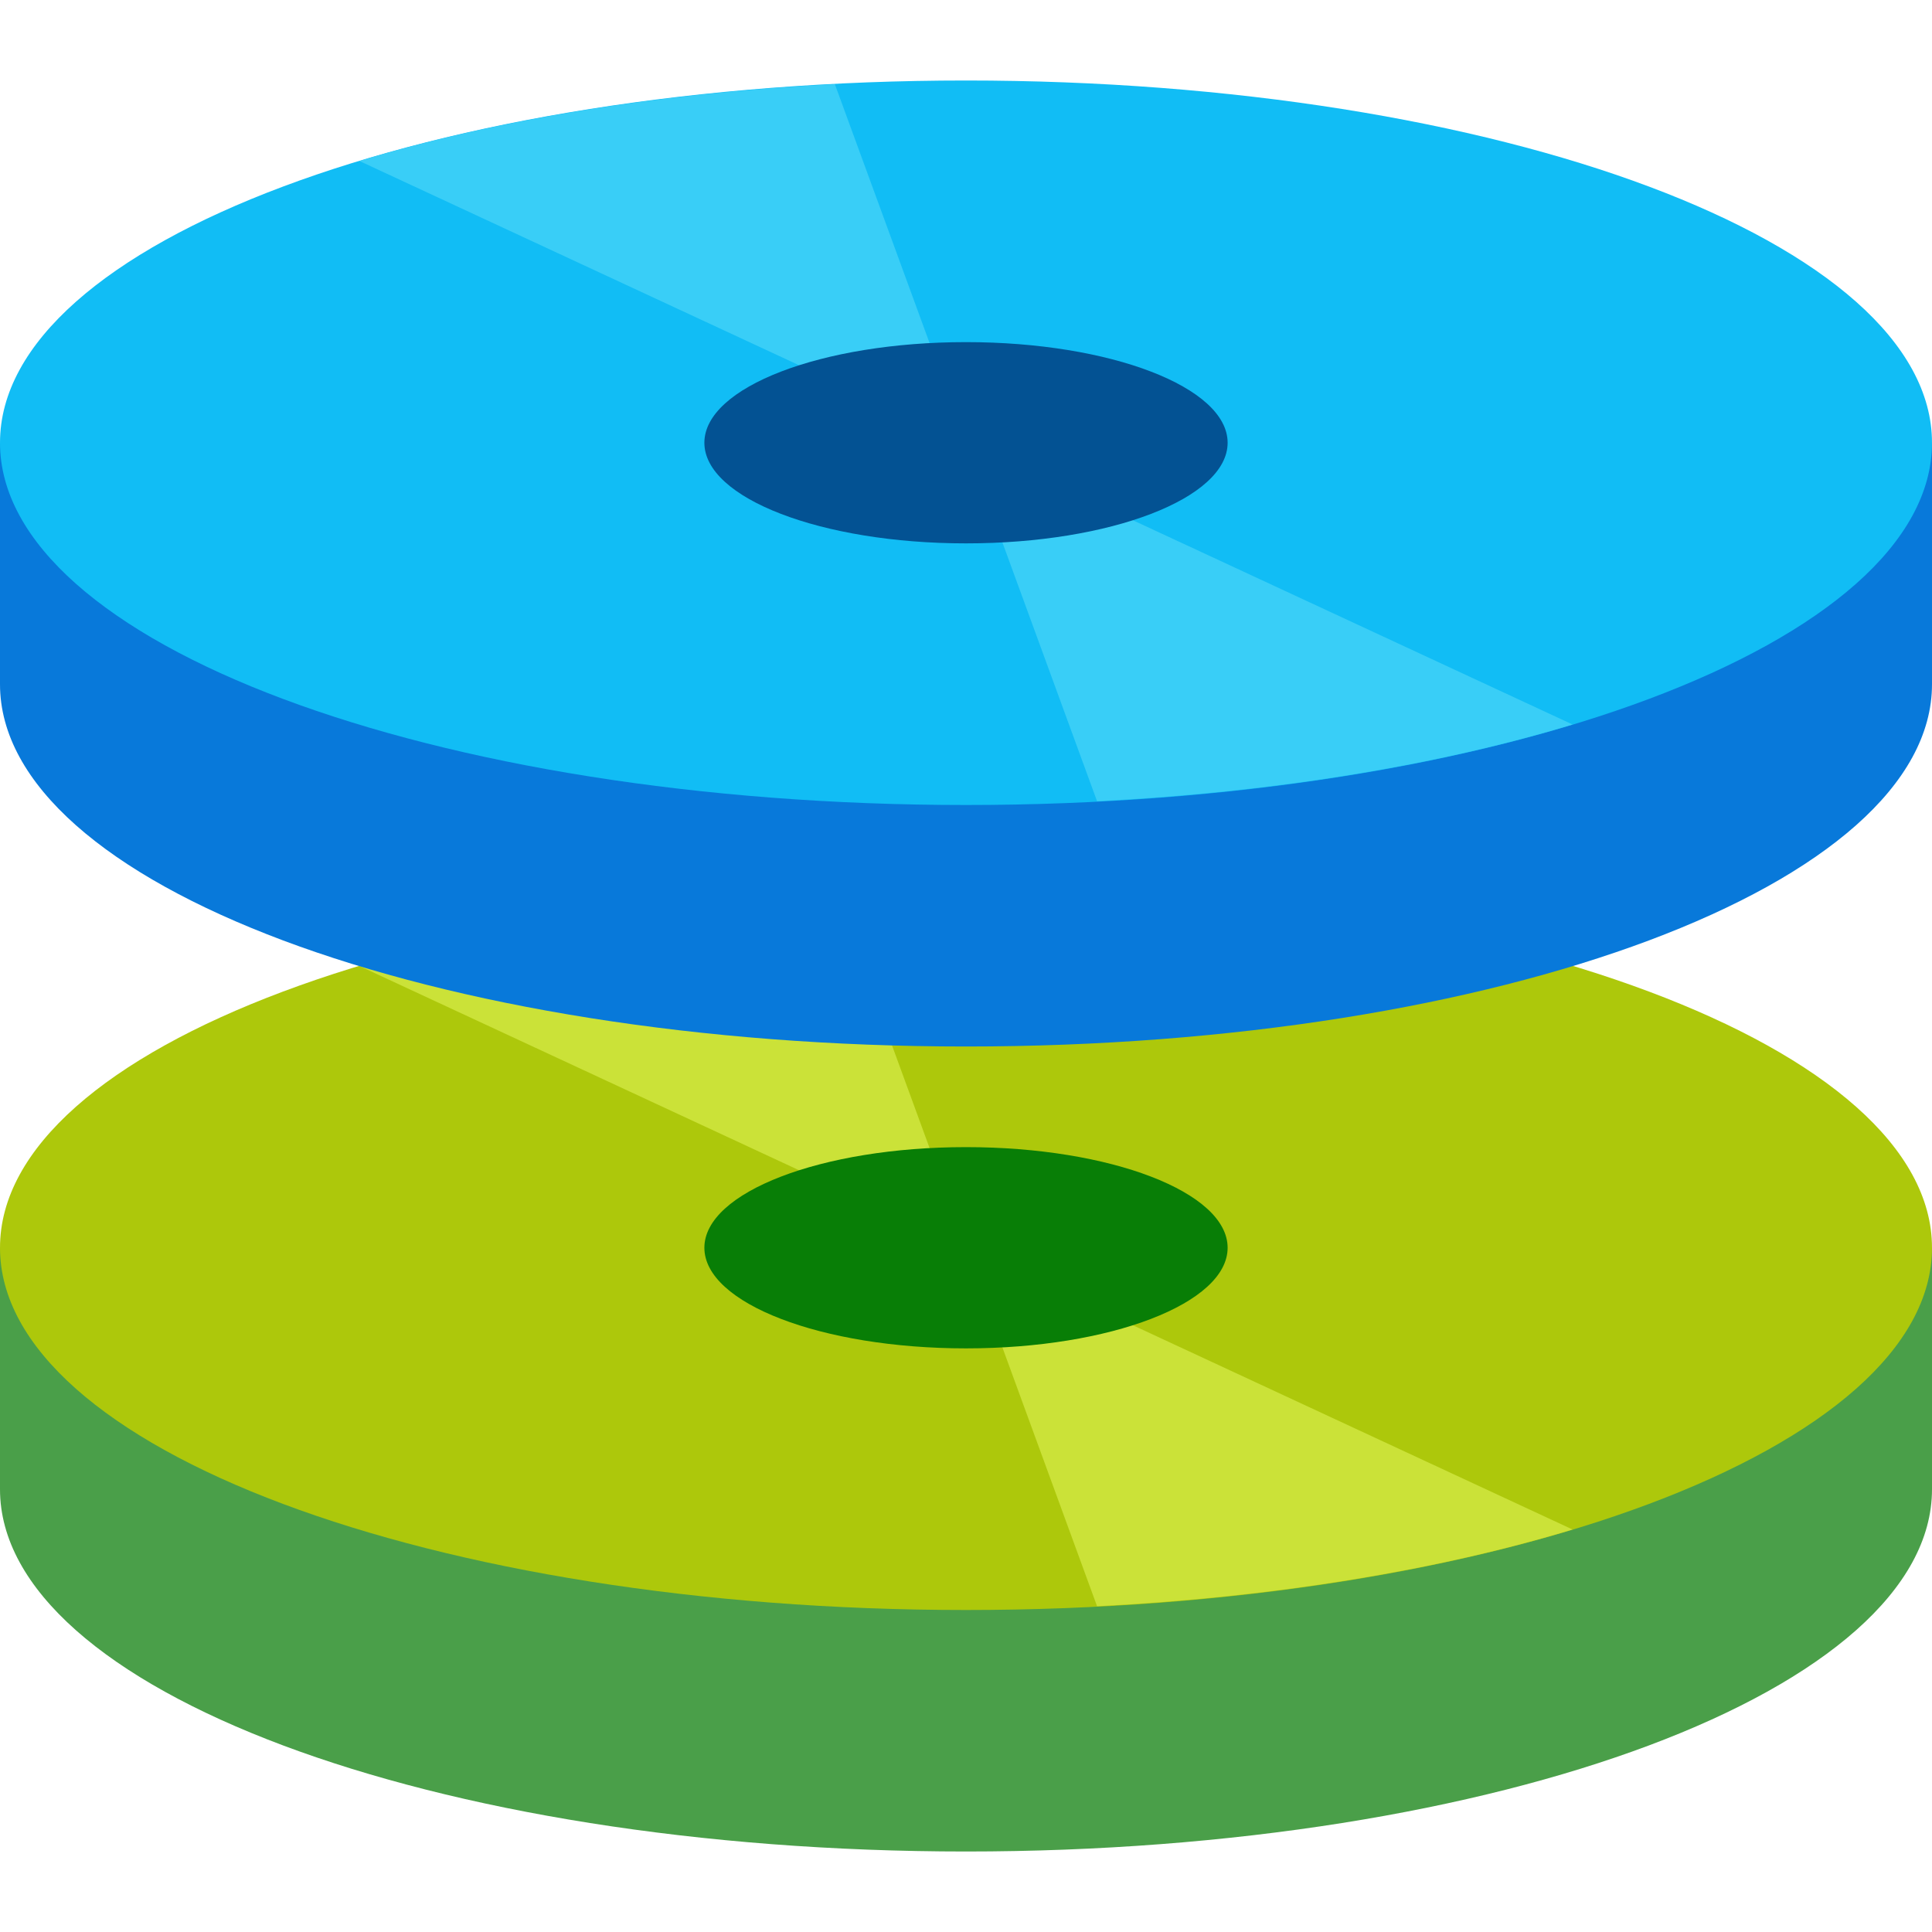
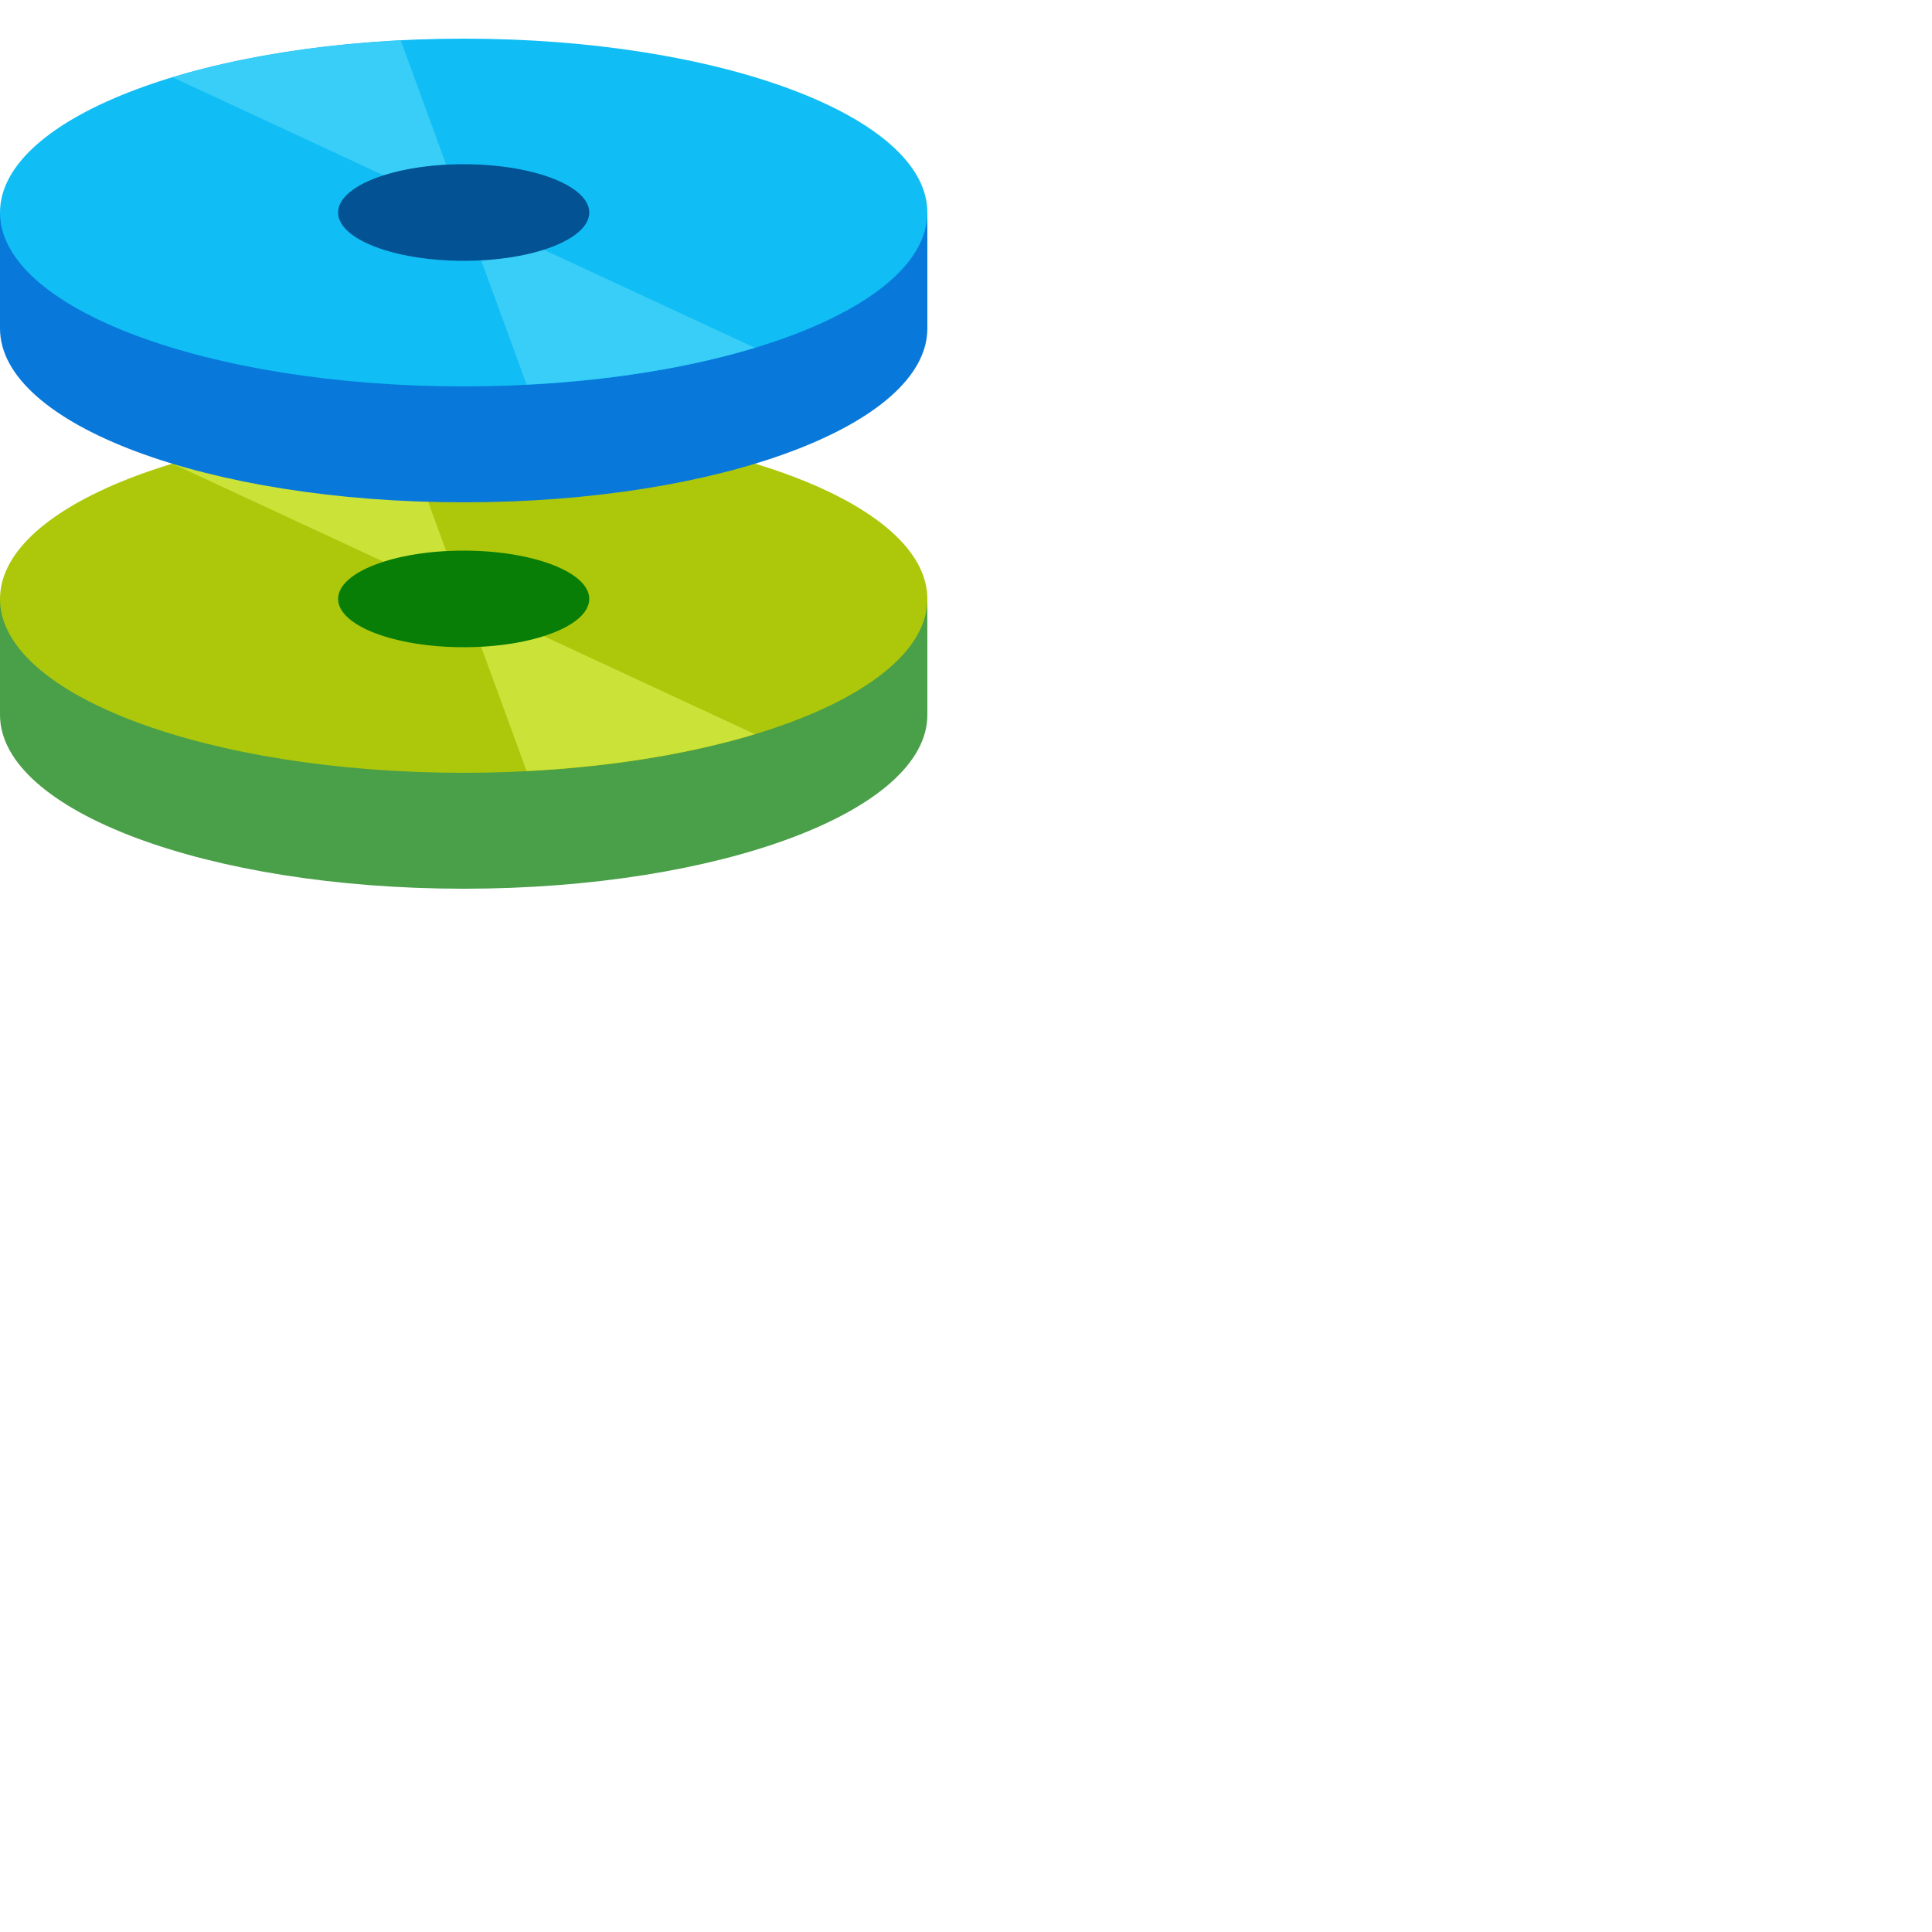
- <svg xmlns="http://www.w3.org/2000/svg" version="1.1" id="Layer_1" x="0px" y="0px" width="24px" height="24px" viewBox="0 0 24 24" enable-background="new 0 0 24 24" xml:space="preserve">
+ <svg xmlns="http://www.w3.org/2000/svg" version="1.1" id="Layer_1" x="0px" y="0px" width="100%" height="100%" viewBox="0 0 50 50" enable-background="new 0 0 50 50" xml:space="preserve">
  <path fill="#4A9F49" d="M24,18.5c0,2.485-5.373,4.5-12,4.5S0,20.985,0,18.5v-3h24V18.5z" />
  <ellipse fill="#ADC80B" cx="12" cy="15.5" rx="12" ry="4.5" />
  <path fill="#CBE238" d="M10.371,11.046C8.153,11.159,6.126,11.497,4.465,12l5.472,2.542c0.452-0.144,1.003-0.241,1.613-0.274  L10.371,11.046z" />
  <path fill="#CBE238" d="M19.535,19l-5.472-2.542c-0.452,0.144-1.003,0.241-1.613,0.274l1.178,3.221  C15.847,19.841,17.874,19.503,19.535,19z" />
  <ellipse fill="#087E06" cx="12" cy="15.5" rx="3.25" ry="1.25" />
  <path fill="#0879DA" d="M24,8.5c0,2.485-5.373,4.5-12,4.5S0,10.985,0,8.5v-3h24V8.5z" />
  <ellipse fill="#11BDF5" cx="12" cy="5.5" rx="12" ry="4.5" />
  <path fill="#39CEF7" d="M10.371,1.046C8.153,1.159,6.126,1.497,4.465,2l5.472,2.542c0.452-0.144,1.003-0.241,1.613-0.274  L10.371,1.046z" />
  <path fill="#39CEF7" d="M19.535,9l-5.472-2.542c-0.452,0.144-1.003,0.241-1.613,0.274l1.178,3.221  C15.847,9.841,17.874,9.503,19.535,9z" />
  <ellipse fill="#035293" cx="12" cy="5.5" rx="3.25" ry="1.25" />
</svg>
